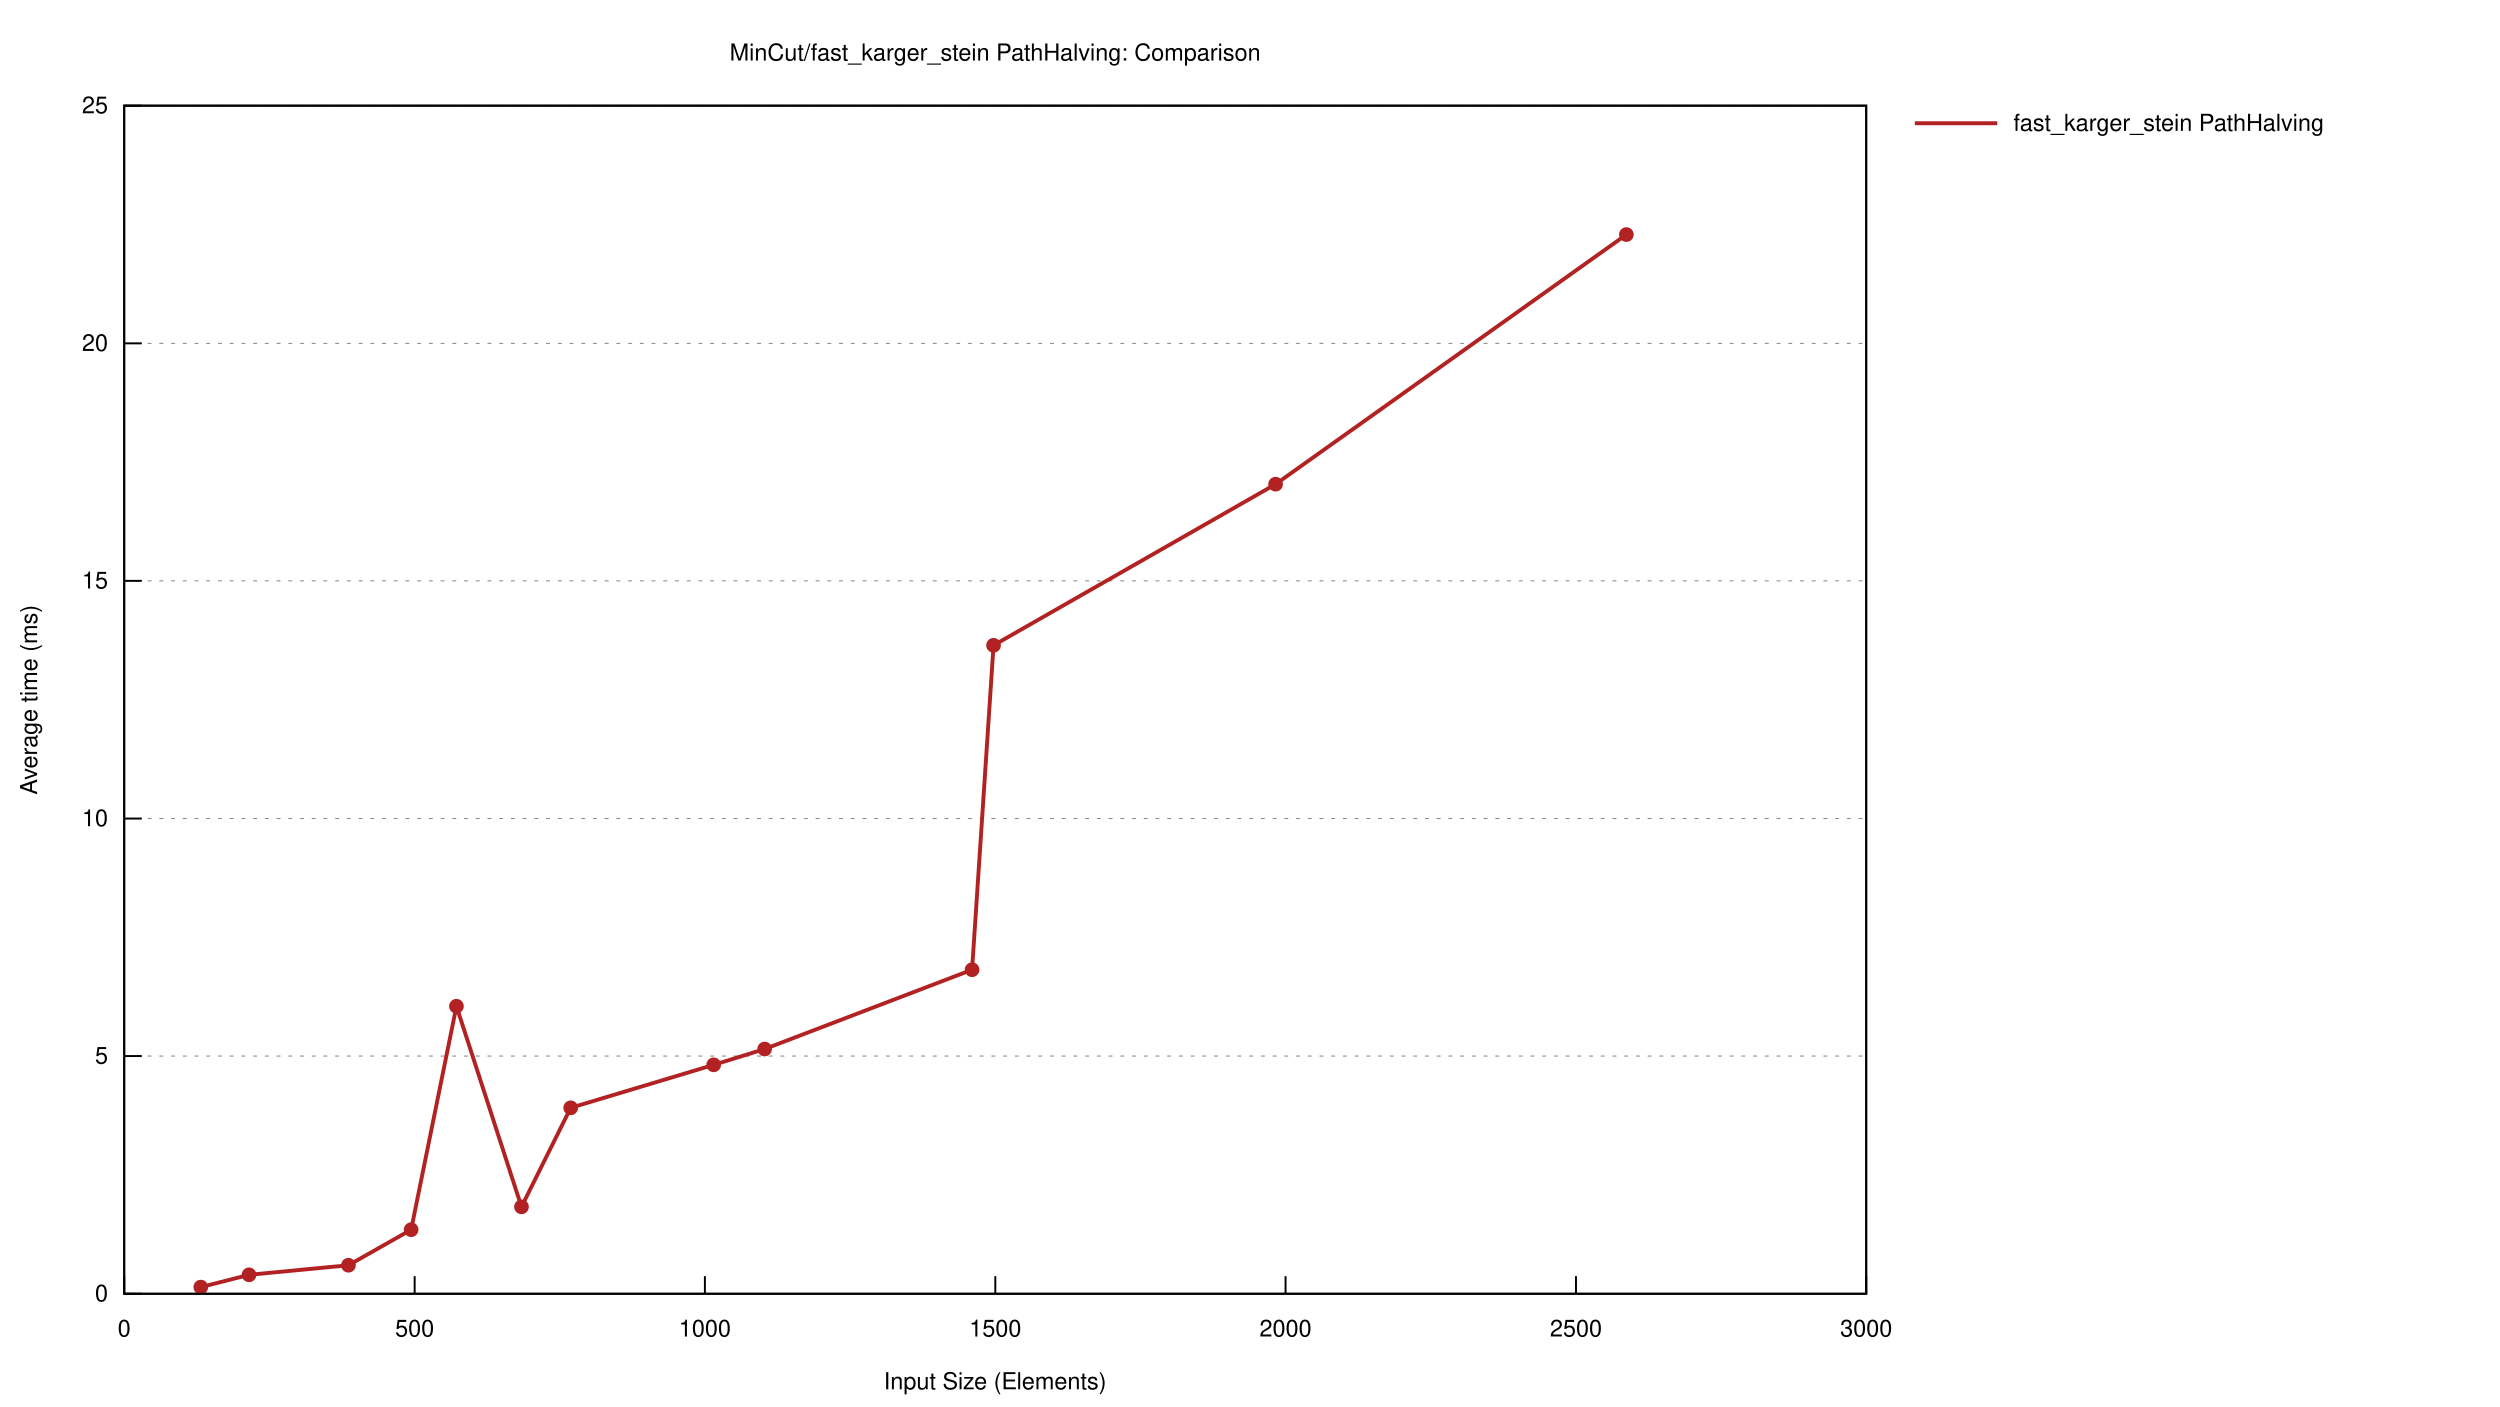
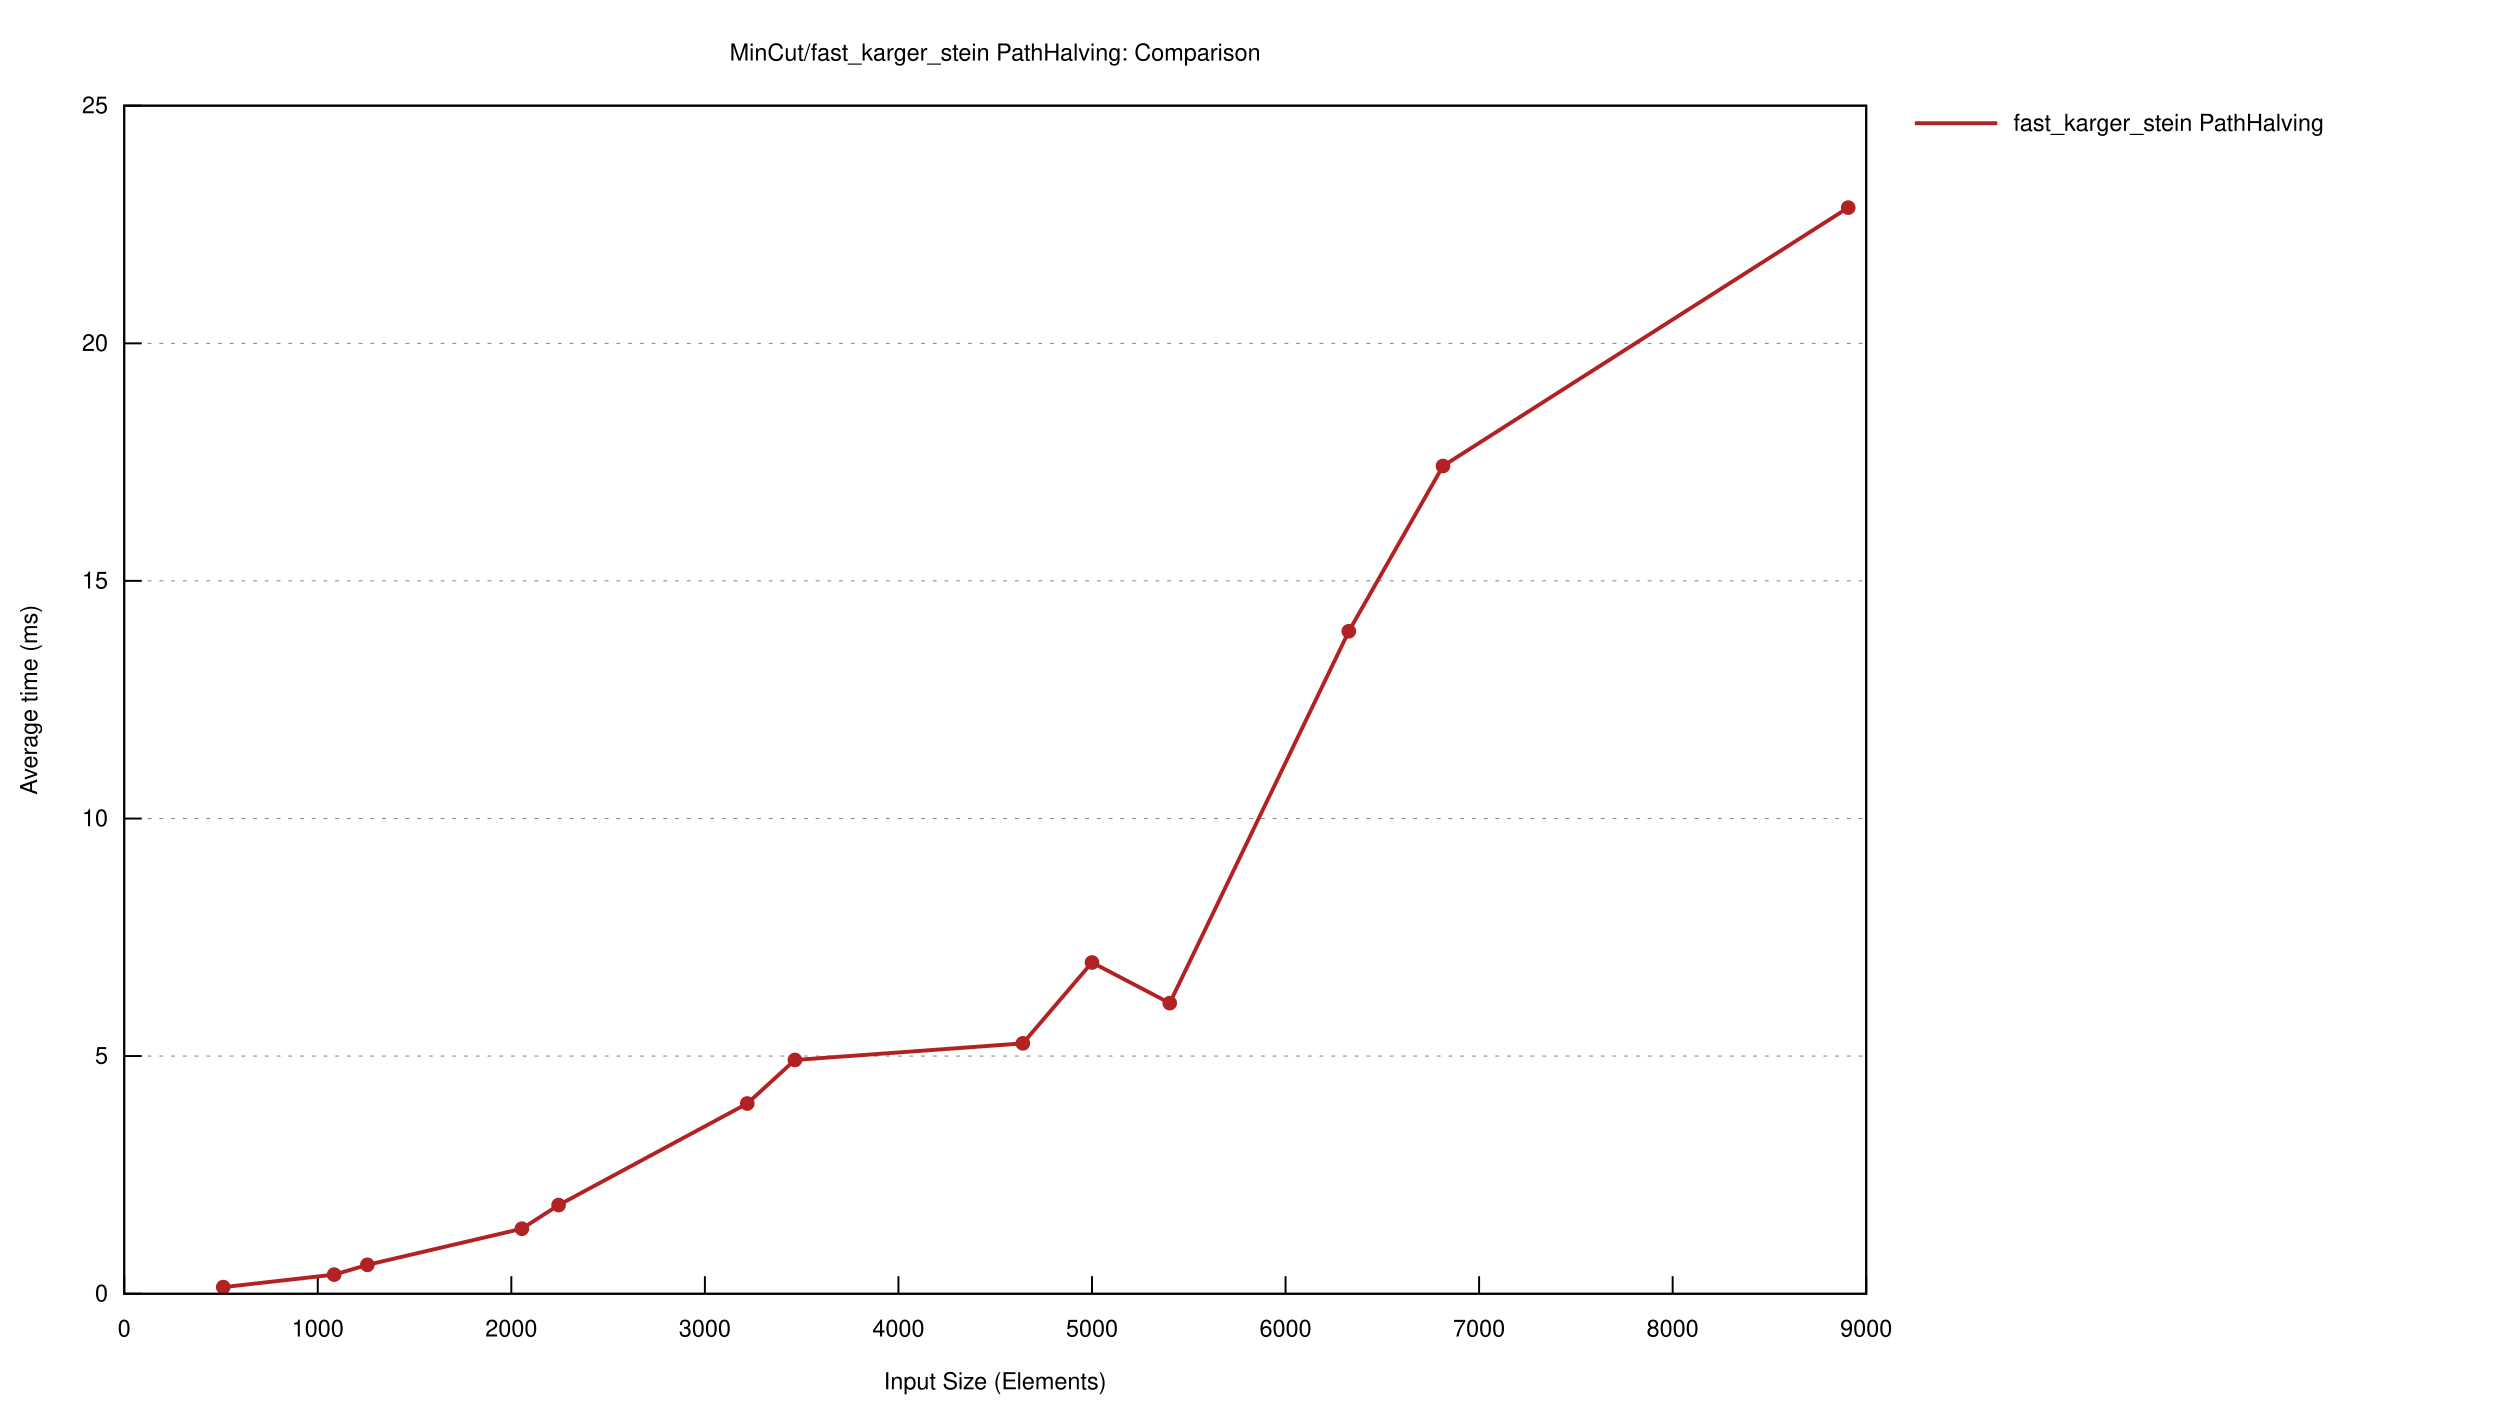
<svg xmlns="http://www.w3.org/2000/svg" xmlns:xlink="http://www.w3.org/1999/xlink" viewBox="0 0 1280 720">
  <g id="gnuplot_canvas">
    <rect x="0" y="0" width="1280" height="720" fill="none" />
    <defs>
      <circle id="gpDot" r="0.5" stroke-width="0.5" stroke="currentColor" />
      <path id="gpPt0" stroke-width="0.222" stroke="currentColor" d="M-1,0 h2 M0,-1 v2" />
      <path id="gpPt1" stroke-width="0.222" stroke="currentColor" d="M-1,-1 L1,1 M1,-1 L-1,1" />
      <path id="gpPt2" stroke-width="0.222" stroke="currentColor" d="M-1,0 L1,0 M0,-1 L0,1 M-1,-1 L1,1 M-1,1 L1,-1" />
      <rect id="gpPt3" stroke-width="0.222" stroke="currentColor" x="-1" y="-1" width="2" height="2" />
      <rect id="gpPt4" stroke-width="0.222" stroke="currentColor" fill="currentColor" x="-1" y="-1" width="2" height="2" />
      <circle id="gpPt5" stroke-width="0.222" stroke="currentColor" cx="0" cy="0" r="1" />
      <use xlink:href="#gpPt5" id="gpPt6" fill="currentColor" stroke="none" />
      <path id="gpPt7" stroke-width="0.222" stroke="currentColor" d="M0,-1.33 L-1.33,0.67 L1.33,0.67 z" />
      <use xlink:href="#gpPt7" id="gpPt8" fill="currentColor" stroke="none" />
      <use xlink:href="#gpPt7" id="gpPt9" stroke="currentColor" transform="rotate(180)" />
      <use xlink:href="#gpPt9" id="gpPt10" fill="currentColor" stroke="none" />
      <use xlink:href="#gpPt3" id="gpPt11" stroke="currentColor" transform="rotate(45)" />
      <use xlink:href="#gpPt11" id="gpPt12" fill="currentColor" stroke="none" />
      <path id="gpPt13" stroke-width="0.222" stroke="currentColor" d="M0,1.330 L1.265,0.411 L0.782,-1.067 L-0.782,-1.076 L-1.265,0.411 z" />
      <use xlink:href="#gpPt13" id="gpPt14" fill="currentColor" stroke="none" />
      <filter id="textbox" filterUnits="objectBoundingBox" x="0" y="0" height="1" width="1">
        <feFlood flood-color="white" flood-opacity="1" result="bgnd" />
        <feComposite in="SourceGraphic" in2="bgnd" operator="atop" />
      </filter>
      <filter id="greybox" filterUnits="objectBoundingBox" x="0" y="0" height="1" width="1">
        <feFlood flood-color="lightgrey" flood-opacity="1" result="grey" />
        <feComposite in="SourceGraphic" in2="grey" operator="atop" />
      </filter>
    </defs>
    <g fill="none" color="white" stroke="currentColor" stroke-width="1.00" stroke-linecap="butt" stroke-linejoin="miter">
</g>
    <g fill="none" color="black" stroke="currentColor" stroke-width="1.00" stroke-linecap="butt" stroke-linejoin="miter">
</g>
    <g fill="none" color="black" stroke="black" stroke-width="0.50" stroke-linecap="butt" stroke-linejoin="miter">
</g>
    <g fill="none" color="gray" stroke="currentColor" stroke-width="0.50" stroke-linecap="butt" stroke-linejoin="miter">
      <path stroke="gray" stroke-dasharray="2,4" class="gridline" d="M63.6,662.4 L955.5,662.4  " />
    </g>
    <g fill="none" color="gray" stroke="gray" stroke-width="1.00" stroke-linecap="butt" stroke-linejoin="miter">
</g>
    <g fill="none" color="black" stroke="currentColor" stroke-width="1.00" stroke-linecap="butt" stroke-linejoin="miter">
      <path stroke="black" d="M63.6,662.4 L72.6,662.4  " />
      <g transform="translate(55.3,666.3)" stroke="none" fill="black" font-family="Helvetica" font-size="12.00" text-anchor="end">
        <text>
          <tspan font-family="Helvetica"> 0</tspan>
        </text>
      </g>
    </g>
    <g fill="none" color="black" stroke="currentColor" stroke-width="1.00" stroke-linecap="butt" stroke-linejoin="miter">
</g>
    <g fill="none" color="black" stroke="black" stroke-width="0.50" stroke-linecap="butt" stroke-linejoin="miter">
</g>
    <g fill="none" color="gray" stroke="currentColor" stroke-width="0.50" stroke-linecap="butt" stroke-linejoin="miter">
      <path stroke="gray" stroke-dasharray="2,4" class="gridline" d="M63.6,540.7 L955.5,540.7  " />
    </g>
    <g fill="none" color="gray" stroke="gray" stroke-width="1.00" stroke-linecap="butt" stroke-linejoin="miter">
</g>
    <g fill="none" color="black" stroke="currentColor" stroke-width="1.00" stroke-linecap="butt" stroke-linejoin="miter">
      <path stroke="black" d="M63.6,540.7 L72.6,540.7  " />
      <g transform="translate(55.3,544.6)" stroke="none" fill="black" font-family="Helvetica" font-size="12.00" text-anchor="end">
        <text>
          <tspan font-family="Helvetica"> 5</tspan>
        </text>
      </g>
    </g>
    <g fill="none" color="black" stroke="currentColor" stroke-width="1.00" stroke-linecap="butt" stroke-linejoin="miter">
</g>
    <g fill="none" color="black" stroke="black" stroke-width="0.50" stroke-linecap="butt" stroke-linejoin="miter">
</g>
    <g fill="none" color="gray" stroke="currentColor" stroke-width="0.50" stroke-linecap="butt" stroke-linejoin="miter">
      <path stroke="gray" stroke-dasharray="2,4" class="gridline" d="M63.6,419.1 L955.5,419.1  " />
    </g>
    <g fill="none" color="gray" stroke="gray" stroke-width="1.00" stroke-linecap="butt" stroke-linejoin="miter">
</g>
    <g fill="none" color="black" stroke="currentColor" stroke-width="1.00" stroke-linecap="butt" stroke-linejoin="miter">
      <path stroke="black" d="M63.6,419.1 L72.6,419.1  " />
      <g transform="translate(55.3,423.0)" stroke="none" fill="black" font-family="Helvetica" font-size="12.00" text-anchor="end">
        <text>
          <tspan font-family="Helvetica"> 10</tspan>
        </text>
      </g>
    </g>
    <g fill="none" color="black" stroke="currentColor" stroke-width="1.00" stroke-linecap="butt" stroke-linejoin="miter">
</g>
    <g fill="none" color="black" stroke="black" stroke-width="0.50" stroke-linecap="butt" stroke-linejoin="miter">
</g>
    <g fill="none" color="gray" stroke="currentColor" stroke-width="0.50" stroke-linecap="butt" stroke-linejoin="miter">
      <path stroke="gray" stroke-dasharray="2,4" class="gridline" d="M63.6,297.4 L955.5,297.4  " />
    </g>
    <g fill="none" color="gray" stroke="gray" stroke-width="1.00" stroke-linecap="butt" stroke-linejoin="miter">
</g>
    <g fill="none" color="black" stroke="currentColor" stroke-width="1.00" stroke-linecap="butt" stroke-linejoin="miter">
      <path stroke="black" d="M63.6,297.4 L72.6,297.4  " />
      <g transform="translate(55.3,301.3)" stroke="none" fill="black" font-family="Helvetica" font-size="12.00" text-anchor="end">
        <text>
          <tspan font-family="Helvetica"> 15</tspan>
        </text>
      </g>
    </g>
    <g fill="none" color="black" stroke="currentColor" stroke-width="1.00" stroke-linecap="butt" stroke-linejoin="miter">
</g>
    <g fill="none" color="black" stroke="black" stroke-width="0.50" stroke-linecap="butt" stroke-linejoin="miter">
</g>
    <g fill="none" color="gray" stroke="currentColor" stroke-width="0.50" stroke-linecap="butt" stroke-linejoin="miter">
      <path stroke="gray" stroke-dasharray="2,4" class="gridline" d="M63.6,175.8 L955.5,175.8  " />
    </g>
    <g fill="none" color="gray" stroke="gray" stroke-width="1.00" stroke-linecap="butt" stroke-linejoin="miter">
</g>
    <g fill="none" color="black" stroke="currentColor" stroke-width="1.00" stroke-linecap="butt" stroke-linejoin="miter">
      <path stroke="black" d="M63.6,175.8 L72.6,175.8  " />
      <g transform="translate(55.3,179.7)" stroke="none" fill="black" font-family="Helvetica" font-size="12.00" text-anchor="end">
        <text>
          <tspan font-family="Helvetica"> 20</tspan>
        </text>
      </g>
    </g>
    <g fill="none" color="black" stroke="currentColor" stroke-width="1.00" stroke-linecap="butt" stroke-linejoin="miter">
</g>
    <g fill="none" color="black" stroke="black" stroke-width="0.50" stroke-linecap="butt" stroke-linejoin="miter">
</g>
    <g fill="none" color="gray" stroke="currentColor" stroke-width="0.50" stroke-linecap="butt" stroke-linejoin="miter">
      <path stroke="gray" stroke-dasharray="2,4" class="gridline" d="M63.6,54.1 L955.5,54.1  " />
    </g>
    <g fill="none" color="gray" stroke="gray" stroke-width="1.00" stroke-linecap="butt" stroke-linejoin="miter">
</g>
    <g fill="none" color="black" stroke="currentColor" stroke-width="1.00" stroke-linecap="butt" stroke-linejoin="miter">
      <path stroke="black" d="M63.6,54.1 L72.6,54.1  " />
      <g transform="translate(55.3,58.0)" stroke="none" fill="black" font-family="Helvetica" font-size="12.00" text-anchor="end">
        <text>
          <tspan font-family="Helvetica"> 25</tspan>
        </text>
      </g>
    </g>
    <g fill="none" color="black" stroke="currentColor" stroke-width="1.00" stroke-linecap="butt" stroke-linejoin="miter">
      <path stroke="black" d="M63.6,662.4 L63.6,653.4  " />
      <g transform="translate(63.6,684.3)" stroke="none" fill="black" font-family="Helvetica" font-size="12.00" text-anchor="middle">
        <text>
          <tspan font-family="Helvetica"> 0</tspan>
        </text>
      </g>
    </g>
    <g fill="none" color="black" stroke="currentColor" stroke-width="1.00" stroke-linecap="butt" stroke-linejoin="miter">
-       <path stroke="black" d="M212.3,662.4 L212.3,653.4  " />
-       <g transform="translate(212.3,684.3)" stroke="none" fill="black" font-family="Helvetica" font-size="12.00" text-anchor="middle">
-         <text>
-           <tspan font-family="Helvetica"> 500</tspan>
+       <path stroke="black" d="M162.7,662.4 L162.7,653.4  " />
+       <g transform="translate(162.7,684.3)" stroke="none" fill="black" font-family="Helvetica" font-size="12.00" text-anchor="middle">
+         <text>
+           <tspan font-family="Helvetica"> 1000</tspan>
+         </text>
+       </g>
+     </g>
+     <g fill="none" color="black" stroke="currentColor" stroke-width="1.00" stroke-linecap="butt" stroke-linejoin="miter">
+       <path stroke="black" d="M261.8,662.4 L261.8,653.4  " />
+       <g transform="translate(261.8,684.3)" stroke="none" fill="black" font-family="Helvetica" font-size="12.00" text-anchor="middle">
+         <text>
+           <tspan font-family="Helvetica"> 2000</tspan>
        </text>
      </g>
    </g>
    <g fill="none" color="black" stroke="currentColor" stroke-width="1.00" stroke-linecap="butt" stroke-linejoin="miter">
      <path stroke="black" d="M360.9,662.4 L360.9,653.4  " />
      <g transform="translate(360.9,684.3)" stroke="none" fill="black" font-family="Helvetica" font-size="12.00" text-anchor="middle">
        <text>
-           <tspan font-family="Helvetica"> 1000</tspan>
-         </text>
-       </g>
-     </g>
-     <g fill="none" color="black" stroke="currentColor" stroke-width="1.00" stroke-linecap="butt" stroke-linejoin="miter">
-       <path stroke="black" d="M509.6,662.4 L509.6,653.4  " />
-       <g transform="translate(509.6,684.3)" stroke="none" fill="black" font-family="Helvetica" font-size="12.00" text-anchor="middle">
-         <text>
-           <tspan font-family="Helvetica"> 1500</tspan>
+           <tspan font-family="Helvetica"> 3000</tspan>
+         </text>
+       </g>
+     </g>
+     <g fill="none" color="black" stroke="currentColor" stroke-width="1.00" stroke-linecap="butt" stroke-linejoin="miter">
+       <path stroke="black" d="M460.0,662.4 L460.0,653.4  " />
+       <g transform="translate(460.0,684.3)" stroke="none" fill="black" font-family="Helvetica" font-size="12.00" text-anchor="middle">
+         <text>
+           <tspan font-family="Helvetica"> 4000</tspan>
+         </text>
+       </g>
+     </g>
+     <g fill="none" color="black" stroke="currentColor" stroke-width="1.00" stroke-linecap="butt" stroke-linejoin="miter">
+       <path stroke="black" d="M559.1,662.4 L559.1,653.4  " />
+       <g transform="translate(559.1,684.3)" stroke="none" fill="black" font-family="Helvetica" font-size="12.00" text-anchor="middle">
+         <text>
+           <tspan font-family="Helvetica"> 5000</tspan>
        </text>
      </g>
    </g>
    <g fill="none" color="black" stroke="currentColor" stroke-width="1.00" stroke-linecap="butt" stroke-linejoin="miter">
      <path stroke="black" d="M658.2,662.4 L658.2,653.4  " />
      <g transform="translate(658.2,684.3)" stroke="none" fill="black" font-family="Helvetica" font-size="12.00" text-anchor="middle">
        <text>
-           <tspan font-family="Helvetica"> 2000</tspan>
-         </text>
-       </g>
-     </g>
-     <g fill="none" color="black" stroke="currentColor" stroke-width="1.00" stroke-linecap="butt" stroke-linejoin="miter">
-       <path stroke="black" d="M806.9,662.4 L806.9,653.4  " />
-       <g transform="translate(806.9,684.3)" stroke="none" fill="black" font-family="Helvetica" font-size="12.00" text-anchor="middle">
-         <text>
-           <tspan font-family="Helvetica"> 2500</tspan>
+           <tspan font-family="Helvetica"> 6000</tspan>
+         </text>
+       </g>
+     </g>
+     <g fill="none" color="black" stroke="currentColor" stroke-width="1.00" stroke-linecap="butt" stroke-linejoin="miter">
+       <path stroke="black" d="M757.3,662.4 L757.3,653.4  " />
+       <g transform="translate(757.3,684.3)" stroke="none" fill="black" font-family="Helvetica" font-size="12.00" text-anchor="middle">
+         <text>
+           <tspan font-family="Helvetica"> 7000</tspan>
+         </text>
+       </g>
+     </g>
+     <g fill="none" color="black" stroke="currentColor" stroke-width="1.00" stroke-linecap="butt" stroke-linejoin="miter">
+       <path stroke="black" d="M856.4,662.4 L856.4,653.4  " />
+       <g transform="translate(856.4,684.3)" stroke="none" fill="black" font-family="Helvetica" font-size="12.00" text-anchor="middle">
+         <text>
+           <tspan font-family="Helvetica"> 8000</tspan>
        </text>
      </g>
    </g>
    <g fill="none" color="black" stroke="currentColor" stroke-width="1.00" stroke-linecap="butt" stroke-linejoin="miter">
      <path stroke="black" d="M955.5,662.4 L955.5,653.4  " />
      <g transform="translate(955.5,684.3)" stroke="none" fill="black" font-family="Helvetica" font-size="12.00" text-anchor="middle">
        <text>
-           <tspan font-family="Helvetica"> 3000</tspan>
+           <tspan font-family="Helvetica"> 9000</tspan>
        </text>
      </g>
    </g>
    <g fill="none" color="black" stroke="currentColor" stroke-width="1.00" stroke-linecap="butt" stroke-linejoin="miter">
</g>
    <g fill="none" color="black" stroke="currentColor" stroke-width="1.00" stroke-linecap="butt" stroke-linejoin="miter">
      <path stroke="black" d="M63.6,54.1 L63.6,662.4 L955.5,662.4 L955.5,54.1 L63.6,54.1 Z  " />
    </g>
    <g fill="none" color="black" stroke="currentColor" stroke-width="1.00" stroke-linecap="butt" stroke-linejoin="miter">
      <g transform="translate(19.0,358.3) rotate(270)" stroke="none" fill="black" font-family="Helvetica" font-size="12.00" text-anchor="middle">
        <text>
          <tspan font-family="Helvetica">Average time (ms)</tspan>
        </text>
      </g>
    </g>
    <g fill="none" color="black" stroke="currentColor" stroke-width="1.00" stroke-linecap="butt" stroke-linejoin="miter">
      <g transform="translate(509.5,711.3)" stroke="none" fill="black" font-family="Helvetica" font-size="12.00" text-anchor="middle">
        <text>
          <tspan font-family="Helvetica">Input Size (Elements)</tspan>
        </text>
      </g>
    </g>
    <g fill="none" color="black" stroke="currentColor" stroke-width="1.00" stroke-linecap="butt" stroke-linejoin="miter">
      <g transform="translate(509.5,31.0)" stroke="none" fill="black" font-family="Helvetica" font-size="12.00" text-anchor="middle">
        <text>
          <tspan font-family="Helvetica">MinCut/fast_karger_stein PathHalving: Comparison</tspan>
        </text>
      </g>
    </g>
    <g fill="none" color="black" stroke="currentColor" stroke-width="1.00" stroke-linecap="butt" stroke-linejoin="miter">
</g>
    <g id="gnuplot_plot_1">
      <g fill="none" color="white" stroke="currentColor" stroke-width="2.00" stroke-linecap="butt" stroke-linejoin="miter">
</g>
      <g fill="none" color="black" stroke="currentColor" stroke-width="2.00" stroke-linecap="butt" stroke-linejoin="miter">
        <g transform="translate(1030.9,67.0)" stroke="none" fill="black" font-family="Helvetica" font-size="12.00" text-anchor="start">
          <text>
            <tspan font-family="Helvetica">fast_karger_stein PathHalving</tspan>
          </text>
        </g>
      </g>
      <g fill="none" color="black" stroke="currentColor" stroke-width="2.00" stroke-linecap="butt" stroke-linejoin="miter">
-         <path stroke="rgb(178,  34,  34)" d="M980.4,63.1 L1022.6,63.1 M102.8,659.0 L127.5,652.7 L178.4,647.8 L210.5,629.6 L233.7,515.2 L267.0,617.9   L292.2,567.2 L365.4,545.2 L391.5,537.1 L497.7,496.5 L508.7,330.4 L653.1,247.9 L832.7,120.1  " />
+         <path stroke="rgb(178,  34,  34)" d="M980.4,63.1 L1022.6,63.1 M114.3,659.0 L171.1,652.6 L188.1,647.6 L267.2,629.1 L286.0,617.0 L382.6,565.0   L407.0,542.7 L523.7,534.2 L559.1,492.8 L598.9,513.6 L690.6,323.2 L738.8,238.6 L946.3,106.3  " />
      </g>
    </g>
    <g id="gnuplot_plot_2">
      <g fill="none" color="white" stroke="rgb(178,  34,  34)" stroke-width="1.00" stroke-linecap="butt" stroke-linejoin="miter">
</g>
      <g fill="none" color="black" stroke="currentColor" stroke-width="1.00" stroke-linecap="butt" stroke-linejoin="miter">
-         <use xlink:href="#gpPt6" transform="translate(102.8,659.0) scale(3.38)" color="rgb(178,  34,  34)" />
-         <use xlink:href="#gpPt6" transform="translate(127.5,652.7) scale(3.38)" color="rgb(178,  34,  34)" />
-         <use xlink:href="#gpPt6" transform="translate(178.4,647.8) scale(3.38)" color="rgb(178,  34,  34)" />
-         <use xlink:href="#gpPt6" transform="translate(210.5,629.6) scale(3.38)" color="rgb(178,  34,  34)" />
-         <use xlink:href="#gpPt6" transform="translate(233.7,515.2) scale(3.38)" color="rgb(178,  34,  34)" />
-         <use xlink:href="#gpPt6" transform="translate(267.0,617.9) scale(3.38)" color="rgb(178,  34,  34)" />
-         <use xlink:href="#gpPt6" transform="translate(292.2,567.2) scale(3.38)" color="rgb(178,  34,  34)" />
-         <use xlink:href="#gpPt6" transform="translate(365.4,545.2) scale(3.38)" color="rgb(178,  34,  34)" />
-         <use xlink:href="#gpPt6" transform="translate(391.5,537.1) scale(3.38)" color="rgb(178,  34,  34)" />
-         <use xlink:href="#gpPt6" transform="translate(497.7,496.5) scale(3.38)" color="rgb(178,  34,  34)" />
-         <use xlink:href="#gpPt6" transform="translate(508.7,330.4) scale(3.38)" color="rgb(178,  34,  34)" />
-         <use xlink:href="#gpPt6" transform="translate(653.1,247.9) scale(3.38)" color="rgb(178,  34,  34)" />
-         <use xlink:href="#gpPt6" transform="translate(832.7,120.1) scale(3.38)" color="rgb(178,  34,  34)" />
+         <use xlink:href="#gpPt6" transform="translate(114.3,659.0) scale(3.38)" color="rgb(178,  34,  34)" />
+         <use xlink:href="#gpPt6" transform="translate(171.1,652.6) scale(3.38)" color="rgb(178,  34,  34)" />
+         <use xlink:href="#gpPt6" transform="translate(188.1,647.6) scale(3.38)" color="rgb(178,  34,  34)" />
+         <use xlink:href="#gpPt6" transform="translate(267.2,629.1) scale(3.38)" color="rgb(178,  34,  34)" />
+         <use xlink:href="#gpPt6" transform="translate(286.0,617.0) scale(3.38)" color="rgb(178,  34,  34)" />
+         <use xlink:href="#gpPt6" transform="translate(382.6,565.0) scale(3.38)" color="rgb(178,  34,  34)" />
+         <use xlink:href="#gpPt6" transform="translate(407.0,542.7) scale(3.38)" color="rgb(178,  34,  34)" />
+         <use xlink:href="#gpPt6" transform="translate(523.7,534.2) scale(3.38)" color="rgb(178,  34,  34)" />
+         <use xlink:href="#gpPt6" transform="translate(559.1,492.8) scale(3.38)" color="rgb(178,  34,  34)" />
+         <use xlink:href="#gpPt6" transform="translate(598.9,513.6) scale(3.38)" color="rgb(178,  34,  34)" />
+         <use xlink:href="#gpPt6" transform="translate(690.6,323.2) scale(3.38)" color="rgb(178,  34,  34)" />
+         <use xlink:href="#gpPt6" transform="translate(738.8,238.6) scale(3.38)" color="rgb(178,  34,  34)" />
+         <use xlink:href="#gpPt6" transform="translate(946.3,106.3) scale(3.38)" color="rgb(178,  34,  34)" />
      </g>
    </g>
    <g fill="none" color="white" stroke="rgb(178,  34,  34)" stroke-width="2.00" stroke-linecap="butt" stroke-linejoin="miter">
</g>
    <g fill="none" color="black" stroke="currentColor" stroke-width="2.00" stroke-linecap="butt" stroke-linejoin="miter">
</g>
    <g fill="none" color="black" stroke="black" stroke-width="1.00" stroke-linecap="butt" stroke-linejoin="miter">
</g>
    <g fill="none" color="black" stroke="currentColor" stroke-width="1.00" stroke-linecap="butt" stroke-linejoin="miter">
      <path stroke="black" d="M63.6,54.1 L63.6,662.4 L955.5,662.4 L955.5,54.1 L63.6,54.1 Z  " />
    </g>
    <g fill="none" color="black" stroke="currentColor" stroke-width="1.00" stroke-linecap="butt" stroke-linejoin="miter">
</g>
  </g>
</svg>
